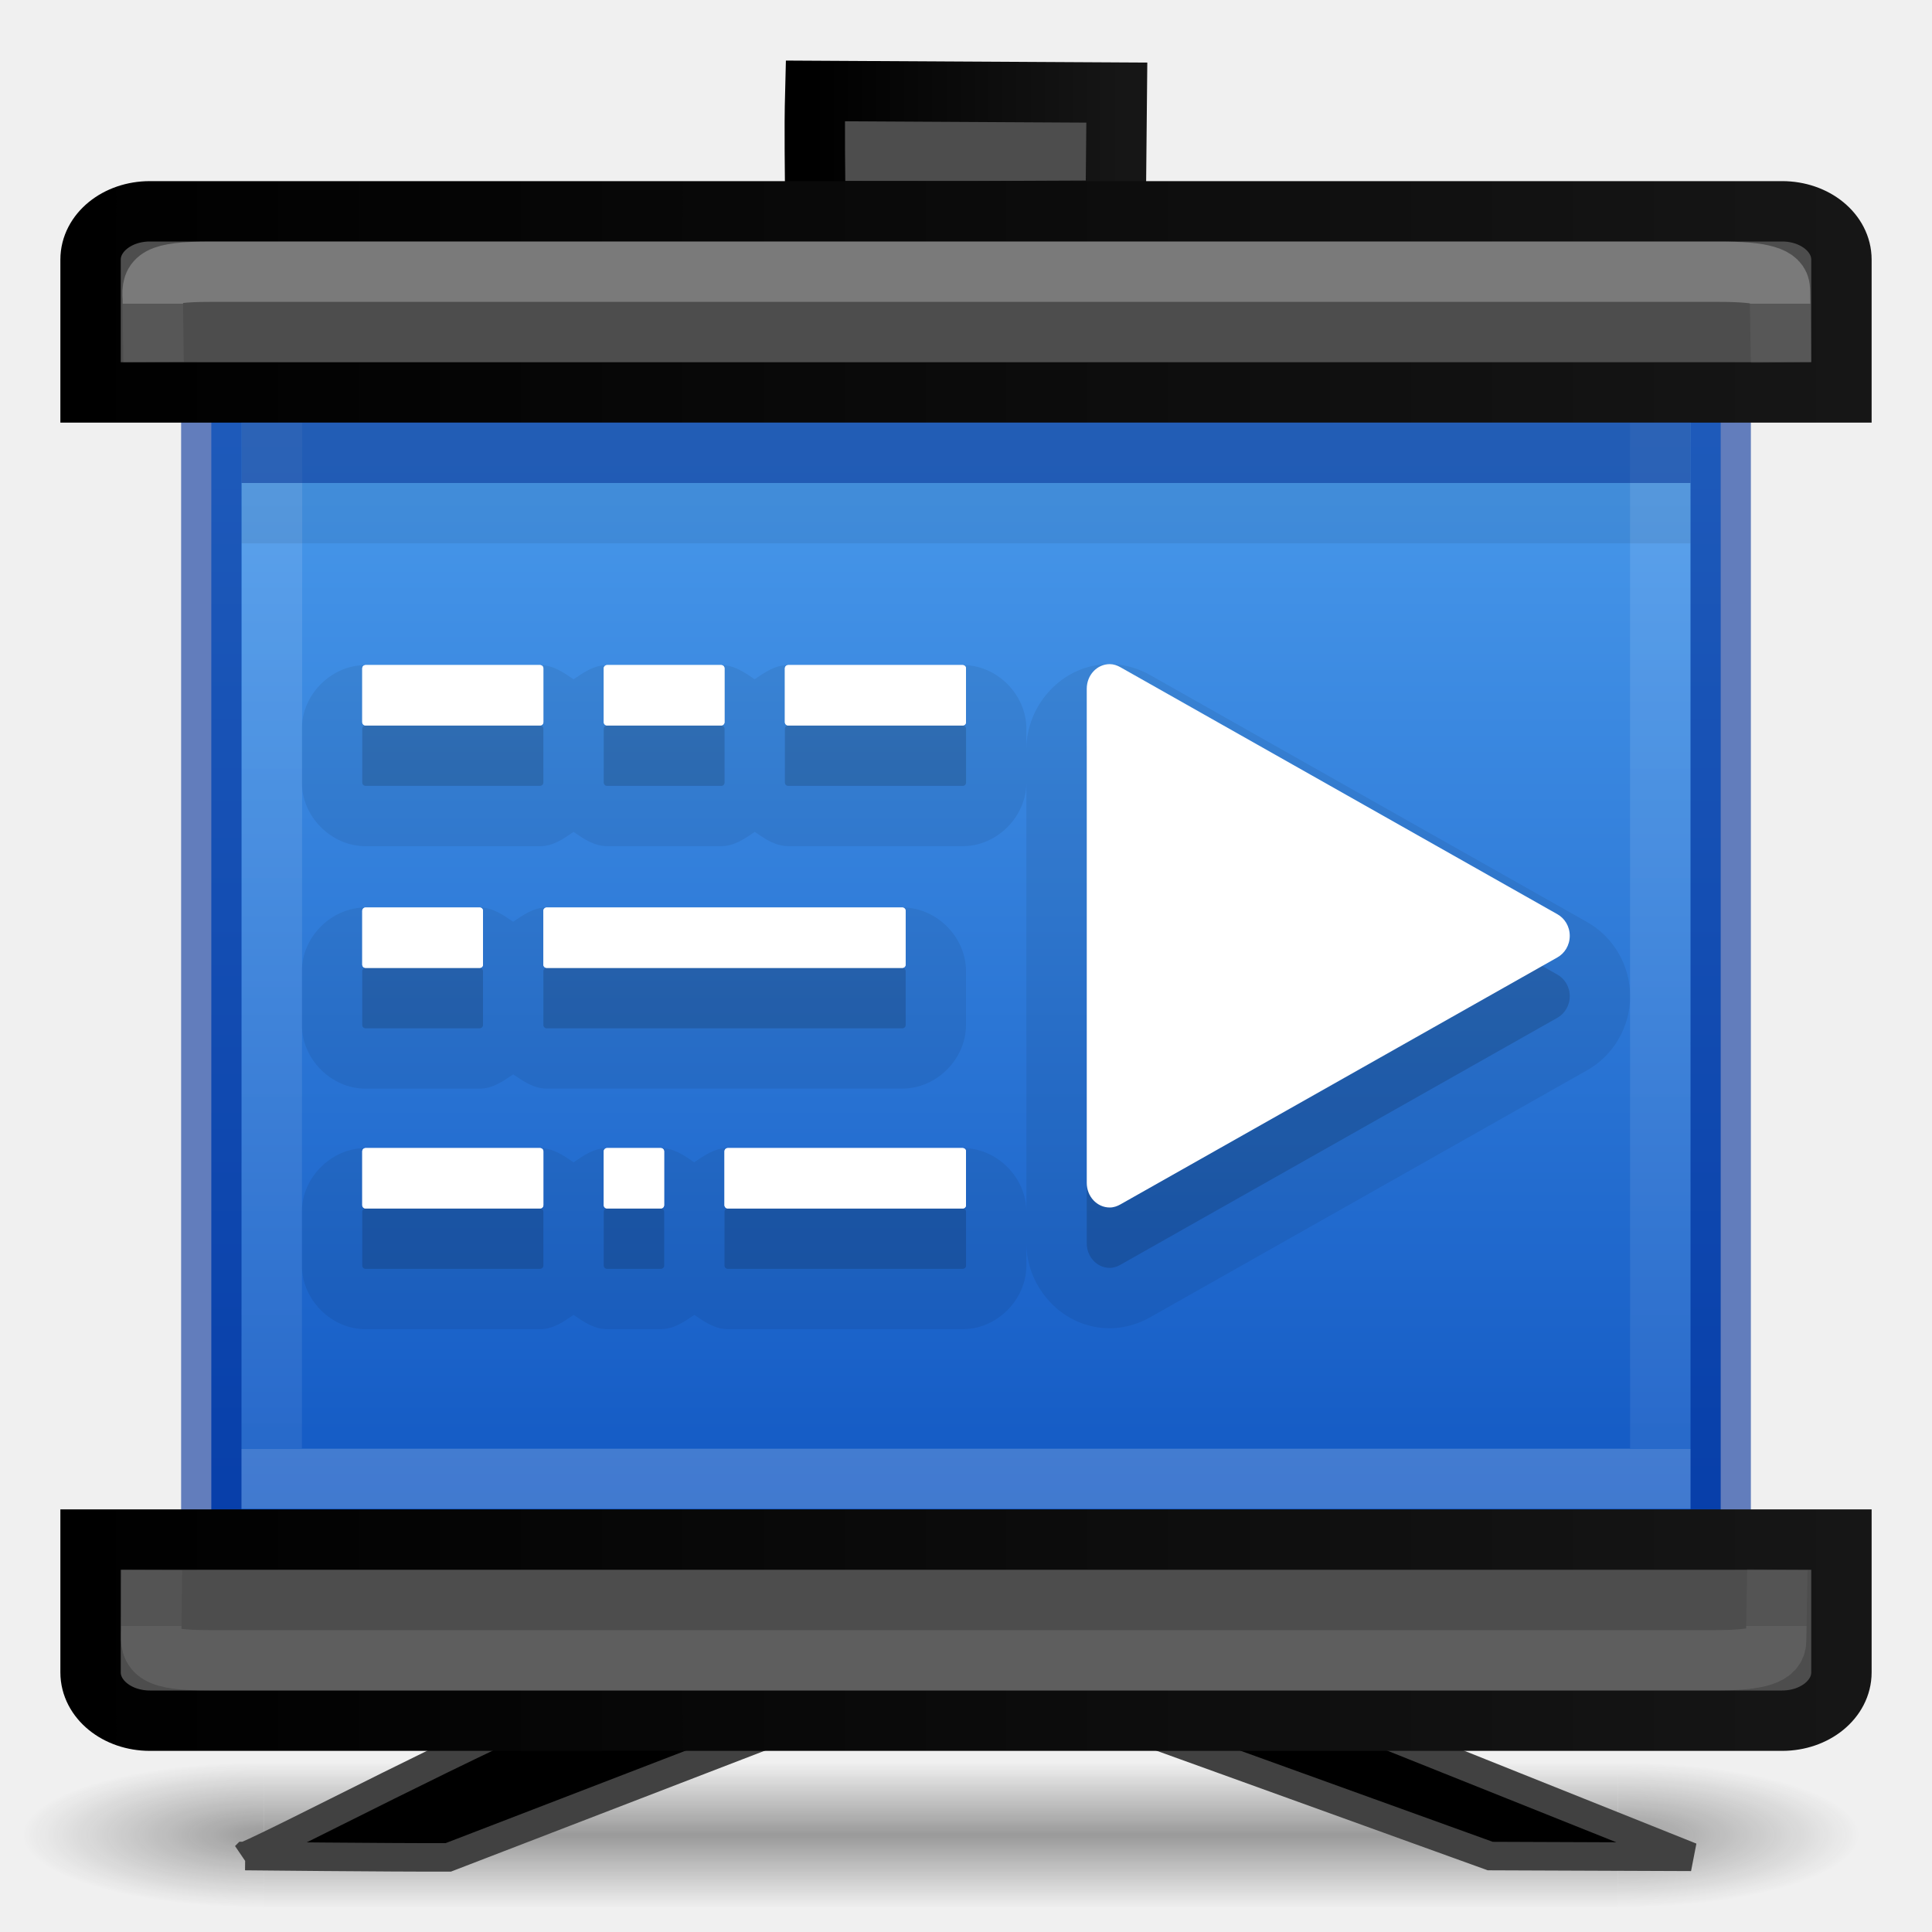
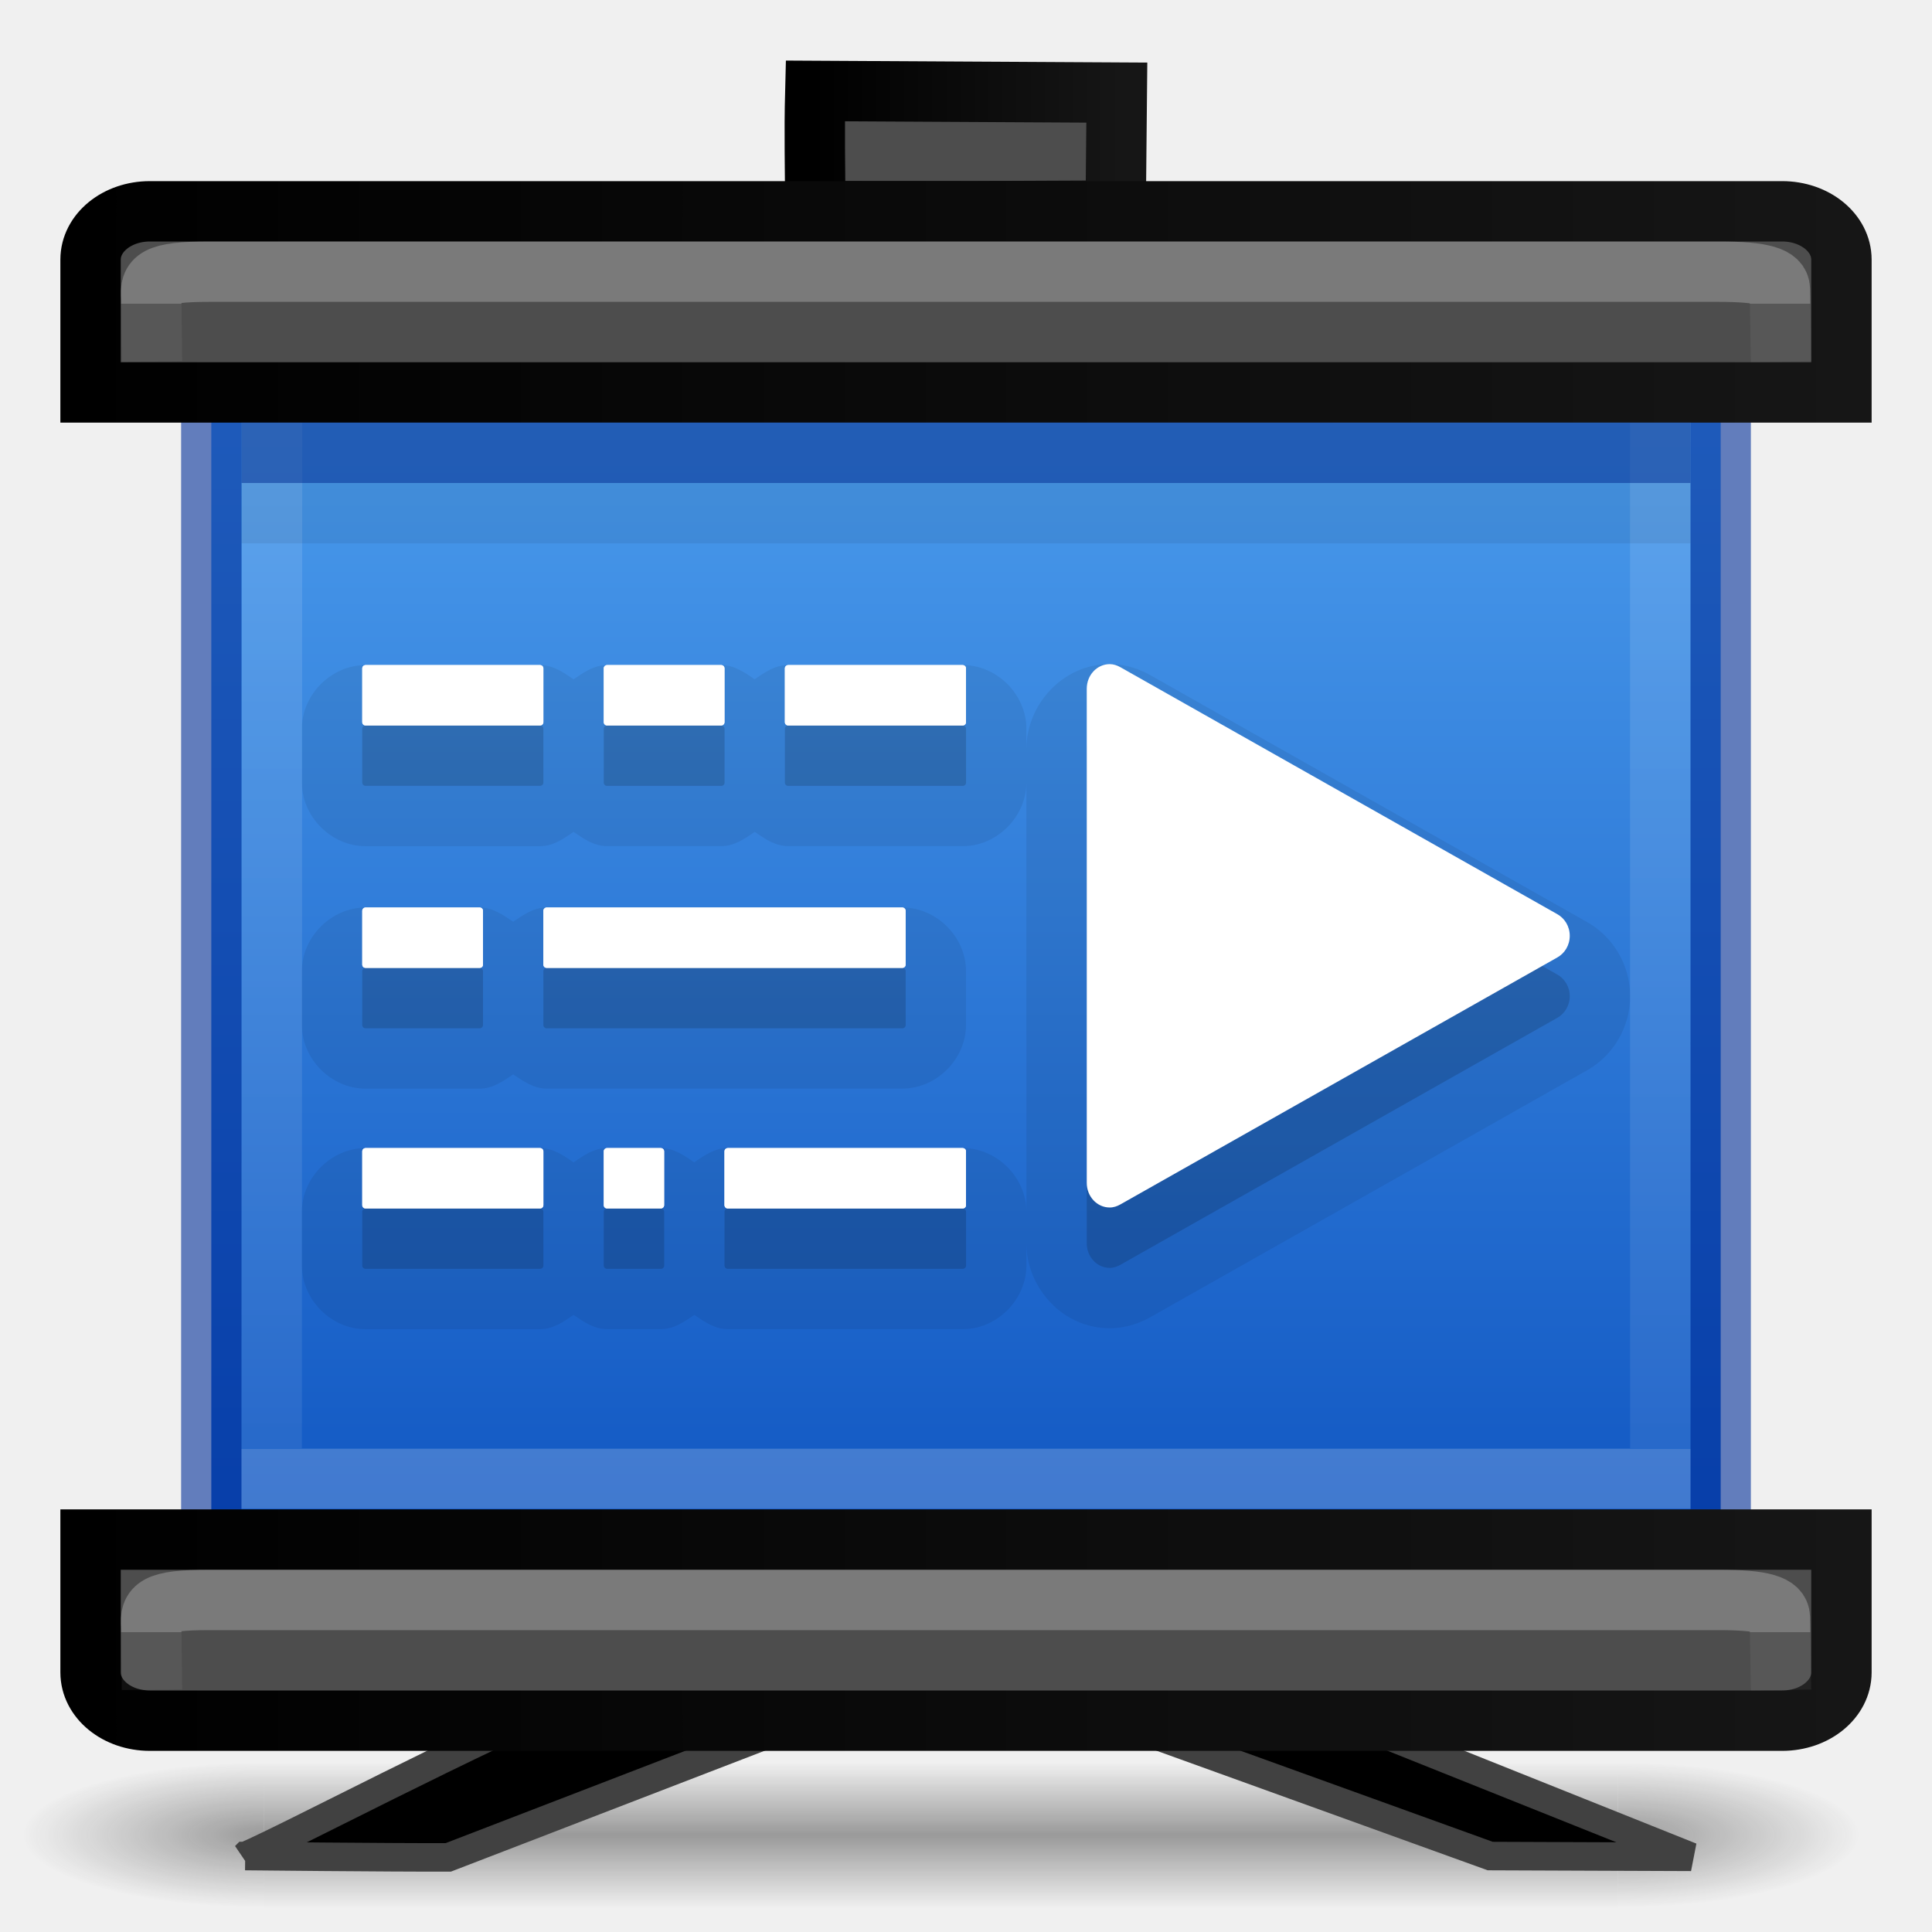
<svg xmlns="http://www.w3.org/2000/svg" xmlns:xlink="http://www.w3.org/1999/xlink" id="svg2453" height="32" width="32" version="1.0">
  <defs id="defs2455">
    <linearGradient id="linearGradient1649">
      <stop style="stop-color:#ffffff;stop-opacity:1;" offset="0" id="stop1641" />
      <stop id="stop1643" offset="0" style="stop-color:#ffffff;stop-opacity:0.235" />
      <stop style="stop-color:#ffffff;stop-opacity:0.157" offset="1" id="stop1645" />
      <stop style="stop-color:#ffffff;stop-opacity:0.392" offset="1" id="stop1647" />
-     </linearGradient>
-     <linearGradient id="linearGradient6490">
-       <stop style="stop-color:#000000;stop-opacity:1;" offset="0" id="stop6492" />
-       <stop style="stop-color:#000000;stop-opacity:0;" offset="1" id="stop6494" />
-     </linearGradient>
-     <linearGradient id="linearGradient5641">
-       <stop style="stop-color:#000000;stop-opacity:1;" offset="0" id="stop5643" />
    </linearGradient>
    <linearGradient id="linearGradient3707-319-631-407-324-616-674-812-821-107-178-392-400-6-3-549-901-1-9-100-4-2">
      <stop offset="0" style="stop-color:#000000;stop-opacity:1" id="stop17839-7-3" />
      <stop offset="1" style="stop-color:#161616;stop-opacity:1" id="stop17841-4-8" />
    </linearGradient>
    <radialGradient r="2.5" gradientTransform="matrix(2.0038,0,0,1.4,27.988,-17.4)" cx="4.993" cy="43.5" gradientUnits="userSpaceOnUse" id="c">
      <stop id="stop4912" offset="0" stop-color="#181818" />
      <stop id="stop4914" offset="1" stop-opacity="0" stop-color="#181818" />
    </radialGradient>
    <radialGradient r="2.5" gradientTransform="matrix(2.0038,0,0,1.4,-20.012,-104.4)" cx="4.993" cy="43.5" gradientUnits="userSpaceOnUse" id="b">
      <stop id="stop4917" offset="0" stop-color="#181818" />
      <stop id="stop4919" offset="1" stop-opacity="0" stop-color="#181818" />
    </radialGradient>
    <linearGradient x1="25.058" y1="47.028" x2="25.058" gradientUnits="userSpaceOnUse" y2="39.999" id="f">
      <stop id="stop4922" offset="0" stop-opacity="0" stop-color="#181818" />
      <stop id="stop4924" offset=".5" stop-color="#181818" />
      <stop id="stop4926" offset="1" stop-opacity="0" stop-color="#181818" />
    </linearGradient>
    <linearGradient xlink:href="#linearGradient3707-319-631-407-324-616-674-812-821-107-178-392-400-6-3-549-901-1-9-100-4-2" id="linearGradient6504" x1="2.252" y1="14.272" x2="62.399" y2="14.272" gradientUnits="userSpaceOnUse" gradientTransform="matrix(0.4902648,0,0,0.4128194,0.1519413,-0.8919225)" />
    <radialGradient xlink:href="#c" id="radialGradient4213" gradientUnits="userSpaceOnUse" gradientTransform="matrix(2.0038,0,0,1.4,27.988,-17.4)" cx="4.993" cy="43.5" r="2.5" />
    <radialGradient xlink:href="#b" id="radialGradient4215" gradientUnits="userSpaceOnUse" gradientTransform="matrix(2.0038,0,0,1.4,-20.012,-104.4)" cx="4.993" cy="43.5" r="2.5" />
    <linearGradient xlink:href="#f" id="linearGradient4217" gradientUnits="userSpaceOnUse" x1="25.058" y1="47.028" x2="25.058" y2="39.999" />
    <linearGradient xlink:href="#linearGradient3707-319-631-407-324-616-674-812-821-107-178-392-400-6-3-549-901-1-9-100-4-2" id="linearGradient4231" gradientUnits="userSpaceOnUse" gradientTransform="matrix(0.08507563,0,0,0.2768146,13.27247,-1.442984)" x1="2.252" y1="14.272" x2="62.399" y2="14.272" />
    <linearGradient xlink:href="#linearGradient3707-319-631-407-324-616-674-812-821-107-178-392-400-6-3-549-901-1-9-100-4-2" id="linearGradient4255" gradientUnits="userSpaceOnUse" gradientTransform="matrix(0.4902648,0,0,-0.4128194,0.1519414,32.89192)" x1="2.252" y1="14.272" x2="62.399" y2="14.272" />
    <linearGradient id="linearGradient2143">
      <stop style="stop-color:#ffffff;stop-opacity:1;" offset="0" id="stop2135" />
      <stop id="stop2137" offset="0.054" style="stop-color:#ffffff;stop-opacity:0.235" />
      <stop style="stop-color:#ffffff;stop-opacity:0.157" offset="1" id="stop2139" />
      <stop style="stop-color:#ffffff;stop-opacity:0.392" offset="1" id="stop2141" />
    </linearGradient>
    <linearGradient id="linearGradient6532-5">
      <stop style="stop-color:#64baff;stop-opacity:1" offset="0" id="stop6534-6" />
      <stop style="stop-color:#0d52bf;stop-opacity:1" offset="1" id="stop6536-2" />
    </linearGradient>
-     <linearGradient xlink:href="#linearGradient1649" id="linearGradient1601" x1="24.937" y1="5.058" x2="24.937" y2="26.901" gradientUnits="userSpaceOnUse" gradientTransform="matrix(0.9888128,0,0,1.002468,0.2078091,-0.03718682)" />
+     <linearGradient xlink:href="#linearGradient1649" id="linearGradient1601" x1="24.937" y1="5.058" x2="24.937" y2="26.901" gradientUnits="userSpaceOnUse" gradientTransform="matrix(0.9897538,0,0,0.9955146,0.1799062,-0.0057173)" />
    <linearGradient xlink:href="#linearGradient2143" id="linearGradient2875" x1="21" y1="5" x2="21" y2="24" gradientUnits="userSpaceOnUse" />
    <linearGradient xlink:href="#linearGradient6532-5" id="linearGradient3189" gradientUnits="userSpaceOnUse" gradientTransform="matrix(0.4210671,0,0,0.4782707,2.481005,-2.331549)" x1="32.107" y1="1.658" x2="32.107" y2="60.739" />
+     <linearGradient xlink:href="#linearGradient1649" id="linearGradient1216" gradientUnits="userSpaceOnUse" gradientTransform="matrix(0.9897538,0,0,0.9955143,0.179906,21.99428)" x1="24.937" y1="5.058" x2="24.937" y2="26.901" />
  </defs>
  <path id="rect5505-21-3-8-5-2-6-8-2" d="M 28.5,25.5 V 6.5 H 3.5 v 19 z" style="color:#000000;display:inline;overflow:visible;visibility:visible;fill:url(#linearGradient3189);fill-opacity:1;fill-rule:nonzero;stroke:#002e99;stroke-width:1;stroke-opacity:0.592;marker:none;enable-background:accumulate" />
  <g transform="matrix(0.7607773,0,0,0.2675806,-2.671225,19.02032)" id="g4933">
    <g style="opacity:0.4" transform="matrix(1.0526,0,0,1.2857,-1.2632,-13.429)" id="g4935">
      <rect style="fill:url(#radialGradient4213)" height="7" width="5" y="40" x="38" id="rect4937" />
      <rect style="fill:url(#radialGradient4215)" transform="scale(-1,-1)" height="7" width="5" y="-47" x="-10" id="rect4939" />
      <rect style="fill:url(#linearGradient4217)" height="7" width="28" y="40" x="10" id="rect4941" />
    </g>
  </g>
  <path style="opacity:0.5;fill:none;stroke:url(#linearGradient2875);stroke-width:1;stroke-linecap:butt;stroke-linejoin:miter;stroke-miterlimit:4;stroke-dasharray:none" d="M 4.506,6.5 27.498,6.506 27.5,24.489 h -23 z" id="rect4945" />
  <path id="path4227" d="m 18.479,3.488 0.019,-1.954 -4.994,-0.028 c -0.019,0.729 -0.001,1.27 -0.001,1.993 l 2.513,0 z" style="color:#000000;display:inline;overflow:visible;visibility:visible;opacity:1;fill:#4d4d4d;fill-opacity:1;fill-rule:nonzero;stroke:url(#linearGradient4231);stroke-width:1;stroke-miterlimit:4;stroke-dasharray:none;stroke-opacity:1;marker:none;enable-background:accumulate" />
  <path id="path4473" d="M 30.5,6.5 V 4.3 C 30.5,3.857 30.062,3.5 29.517,3.5 H 2.483 C 1.938,3.5 1.5,3.857 1.5,4.3 v 2.2 z" style="color:#000000;display:inline;overflow:visible;visibility:visible;opacity:1;fill:#4d4d4d;fill-opacity:1;fill-rule:nonzero;stroke:url(#linearGradient6504);stroke-width:1;stroke-miterlimit:4;stroke-dasharray:none;stroke-opacity:1;marker:none;enable-background:accumulate" />
  <g transform="translate(166.3815,-1006.97)" id="layer1" />
  <path style="opacity:1;fill:#000000;fill-opacity:1;fill-rule:evenodd;stroke:#414141;stroke-width:0.472;stroke-miterlimit:4;stroke-dasharray:none;stroke-opacity:1" d="m 4.061,30.742 c 0,0 2.37,0.025 3.364,0.022 L 14.449,28.058 c 0.597,-0.242 2.144,-0.247 2.774,-0.009 l 7.46,2.693 3.327,0.013 -11.019,-4.407 c -0.277,-0.105 -0.782,0.394 -1.326,0.39 -0.68,-1.828 -10.057,3.337 -11.605,4.005 z" id="path4191" />
  <path style="color:#000000;display:inline;overflow:visible;visibility:visible;opacity:1;fill:#4d4d4d;fill-opacity:1;fill-rule:nonzero;stroke:url(#linearGradient4255);stroke-width:1;stroke-miterlimit:4;stroke-dasharray:none;stroke-opacity:1;marker:none;enable-background:accumulate" d="m 30.5,25.5 v 2.2 c 0,0.443 -0.438,0.8 -0.983,0.8 H 2.483 C 1.938,28.5 1.5,28.143 1.5,27.7 v -2.2 z" id="path4251" />
-   <path id="path4253" style="opacity:0.25;fill:none;stroke:url(#linearGradient1601);stroke-width:1;stroke-linecap:butt;stroke-linejoin:miter;stroke-miterlimit:4;stroke-dasharray:none" d="m 2.517,26.002 -0.012,1.01 c -0.026,0.356 0.065,0.488 0.958,0.488 H 28.411 c 0.733,0 1.004,-0.096 1.007,-0.321 L 29.439,25.998 M 2.543,5.998 2.531,4.941 C 2.505,4.619 2.596,4.5 3.49,4.5 H 28.471 c 0.734,0 1.005,0.087 1.009,0.29 l 0.02,1.212" />
+   <path style="opacity:0.25;fill:none;stroke:url(#linearGradient1601);stroke-width:1;stroke-linecap:butt;stroke-linejoin:miter;stroke-miterlimit:4;stroke-dasharray:none" d="M 2.517,5.987 2.505,4.938 C 2.479,4.618 2.57,4.5 3.465,4.5 H 28.47 c 0.734,0 1.006,0.086 1.01,0.288 l 0.02,1.204" id="path1066" />
+   <path style="opacity:0.25;fill:none;stroke:url(#linearGradient1216);stroke-width:1;stroke-linecap:butt;stroke-linejoin:miter;stroke-miterlimit:4;stroke-dasharray:none" d="M 2.517,27.987 2.505,26.938 C 2.479,26.618 2.57,26.5 3.465,26.5 H 28.47 c 0.734,0 1.006,0.086 1.01,0.288 l 0.02,1.204" id="path1066-3" />
  <g transform="translate(35.82458,-966.4617)" id="layer1-9" />
  <rect style="opacity:0.5;vector-effect:none;fill:#002e99;fill-opacity:1;stroke:none;stroke-width:1;stroke-linecap:butt;stroke-linejoin:miter;stroke-miterlimit:100;stroke-dasharray:none;stroke-dashoffset:0;stroke-opacity:0.157;marker:none;paint-order:normal" id="rect1289" width="24" height="1" x="4" y="7" />
  <rect style="font-variation-settings:normal;opacity:0.07;vector-effect:none;fill:#000000;fill-opacity:1;stroke:none;stroke-width:0.907;stroke-linecap:butt;stroke-linejoin:miter;stroke-miterlimit:4;stroke-dasharray:none;stroke-dashoffset:0;stroke-opacity:1;-inkscape-stroke:none;marker:none;paint-order:normal;stop-color:#000000" id="rect1289-9" width="24" height="2" x="4" y="7" />
  <rect style="opacity:1;fill:#ffffff;fill-opacity:1;fill-rule:nonzero;stroke:none;stroke-width:1;stroke-linecap:butt;stroke-linejoin:miter;stroke-miterlimit:4;stroke-dasharray:none;stroke-opacity:1" id="rect4263" width="3" height="1" x="6" y="11.016" ry="0.055" />
  <rect style="opacity:1;fill:#ffffff;fill-opacity:1;fill-rule:nonzero;stroke:none;stroke-width:1;stroke-linecap:butt;stroke-linejoin:miter;stroke-miterlimit:4;stroke-dasharray:none;stroke-opacity:1" id="rect4265" width="2" height="1" x="10" y="11.016" ry="0.055" />
  <rect style="opacity:1;fill:#ffffff;fill-opacity:1;fill-rule:nonzero;stroke:none;stroke-width:1;stroke-linecap:butt;stroke-linejoin:miter;stroke-miterlimit:4;stroke-dasharray:none;stroke-opacity:1" id="rect4267" width="3" height="1" x="13" y="11.016" ry="0.055" />
  <rect style="opacity:1;fill:#ffffff;fill-opacity:1;fill-rule:nonzero;stroke:none;stroke-width:1;stroke-linecap:butt;stroke-linejoin:miter;stroke-miterlimit:4;stroke-dasharray:none;stroke-opacity:1" id="rect4269" width="2" height="1" x="6" y="15.032" ry="0.055" />
  <rect style="opacity:1;fill:#ffffff;fill-opacity:1;fill-rule:nonzero;stroke:none;stroke-width:1;stroke-linecap:butt;stroke-linejoin:miter;stroke-miterlimit:4;stroke-dasharray:none;stroke-opacity:1" id="rect4271" width="6" height="1" x="9" y="15.032" ry="0.055" />
  <rect style="opacity:1;fill:#ffffff;fill-opacity:1;fill-rule:nonzero;stroke:none;stroke-width:1;stroke-linecap:butt;stroke-linejoin:miter;stroke-miterlimit:4;stroke-dasharray:none;stroke-opacity:1" id="rect4273" width="3" height="1" x="6" y="19.016" ry="0.055" />
  <rect style="opacity:1;fill:#ffffff;fill-opacity:1;fill-rule:nonzero;stroke:none;stroke-width:1;stroke-linecap:butt;stroke-linejoin:miter;stroke-miterlimit:4;stroke-dasharray:none;stroke-opacity:1" id="rect4275" width="1" height="1" x="10" y="19.016" ry="0.055" />
  <path id="rect4282-0-6" style="font-variation-settings:normal;opacity:0.07;vector-effect:none;fill:#000000;fill-opacity:1;fill-rule:nonzero;stroke:none;stroke-width:0.907;stroke-linecap:butt;stroke-linejoin:miter;stroke-miterlimit:4;stroke-dasharray:none;stroke-dashoffset:0;stroke-opacity:1;-inkscape-stroke:none;stop-color:#000000;stop-opacity:1" d="M 18.381,11 C 17.593,11 17,11.679 17,12.408 v -0.338 c 0,-0.567 -0.488,-1.055 -1.055,-1.055 h -2.891 c -0.212,0 -0.386,0.121 -0.555,0.236 C 12.331,11.136 12.158,11.016 11.945,11.016 H 10.055 C 9.842,11.016 9.669,11.136 9.5,11.252 9.331,11.136 9.158,11.016 8.945,11.016 H 6.055 C 5.488,11.016 5,11.503 5,12.07 v 0.891 c 0,0.567 0.488,1.055 1.055,1.055 h 2.891 C 9.158,14.016 9.331,13.895 9.5,13.779 c 0.169,0.116 0.342,0.236 0.555,0.236 h 1.891 c 0.212,0 0.386,-0.121 0.555,-0.236 0.169,0.116 0.342,0.236 0.555,0.236 h 2.891 C 16.512,14.016 17,13.528 17,12.961 v 7.109 c 0,-0.567 -0.488,-1.055 -1.055,-1.055 h -3.891 c -0.212,0 -0.386,0.121 -0.555,0.236 C 11.331,19.136 11.158,19.016 10.945,19.016 H 10.055 C 9.842,19.016 9.669,19.136 9.5,19.252 9.331,19.136 9.158,19.016 8.945,19.016 H 6.055 C 5.488,19.016 5,19.503 5,20.07 v 0.891 c 0,0.567 0.488,1.055 1.055,1.055 h 2.891 C 9.158,22.016 9.331,21.895 9.5,21.779 c 0.169,0.116 0.342,0.236 0.555,0.236 h 0.891 c 0.212,0 0.386,-0.121 0.555,-0.236 0.169,0.116 0.342,0.236 0.555,0.236 h 3.891 C 16.512,22.016 17,21.528 17,20.961 V 20.592 C 17,21.321 17.593,22 18.381,22 c 0.279,0 0.513,-0.093 0.67,-0.182 l 7.232,-4.088 C 26.716,17.488 27,17.019 27,16.5 27,15.981 26.716,15.512 26.283,15.27 l -7.232,-4.088 C 18.894,11.093 18.66,11 18.381,11 Z M 6.055,15.031 C 5.488,15.031 5,15.519 5,16.086 v 0.891 c 0,0.567 0.488,1.055 1.055,1.055 h 1.891 C 8.158,18.031 8.331,17.91 8.5,17.795 8.669,17.91 8.842,18.031 9.055,18.031 H 14.945 C 15.512,18.031 16,17.543 16,16.977 V 16.086 C 16,15.519 15.512,15.031 14.945,15.031 H 9.055 C 8.842,15.031 8.669,15.152 8.5,15.268 8.331,15.152 8.158,15.031 7.945,15.031 Z" />
  <rect style="opacity:1;fill:#ffffff;fill-opacity:1;fill-rule:nonzero;stroke:none;stroke-width:1;stroke-linecap:butt;stroke-linejoin:miter;stroke-miterlimit:4;stroke-dasharray:none;stroke-opacity:1" id="rect4277" width="4" height="1" x="12" y="19.016" ry="0.055" />
  <path id="rect4282-0" style="fill:#000000;fill-opacity:1;fill-rule:nonzero;stroke:none;stroke-width:0.907;stroke-linecap:butt;stroke-linejoin:miter;stroke-miterlimit:4;stroke-dasharray:none;stroke-opacity:1;font-variation-settings:normal;opacity:0.15;vector-effect:none;stroke-dashoffset:0;-inkscape-stroke:none;stop-color:#000000;stop-opacity:1" d="M 18.381,12 C 18.17,12 18,12.182 18,12.408 v 8.184 C 18,20.818 18.17,21 18.381,21 c 0.064,0 0.123,-0.021 0.176,-0.051 l 7.236,-4.09 C 25.915,16.791 26,16.658 26,16.5 26,16.342 25.915,16.209 25.793,16.141 L 18.557,12.051 C 18.504,12.021 18.445,12 18.381,12 Z M 6.055,12.016 C 6.024,12.016 6,12.04 6,12.07 v 0.891 c 0,0.03 0.024,0.055 0.055,0.055 H 8.945 C 8.976,13.016 9,12.991 9,12.961 v -0.891 c 0,-0.03 -0.024,-0.055 -0.055,-0.055 z m 4,0 c -0.03,0 -0.055,0.024 -0.055,0.055 v 0.891 c 0,0.03 0.024,0.055 0.055,0.055 h 1.891 c 0.03,0 0.055,-0.024 0.055,-0.055 v -0.891 c 0,-0.03 -0.024,-0.055 -0.055,-0.055 z m 3,0 c -0.03,0 -0.055,0.024 -0.055,0.055 v 0.891 c 0,0.03 0.024,0.055 0.055,0.055 h 2.891 c 0.03,0 0.055,-0.024 0.055,-0.055 v -0.891 c 0,-0.03 -0.024,-0.055 -0.055,-0.055 z M 6.055,16.031 C 6.024,16.031 6,16.056 6,16.086 v 0.891 c 0,0.03 0.024,0.055 0.055,0.055 H 7.945 C 7.976,17.031 8,17.007 8,16.977 v -0.891 c 0,-0.03 -0.024,-0.055 -0.055,-0.055 z m 3,0 C 9.024,16.031 9,16.056 9,16.086 v 0.891 c 0,0.03 0.024,0.055 0.055,0.055 h 5.891 c 0.03,0 0.055,-0.024 0.055,-0.055 v -0.891 c 0,-0.03 -0.024,-0.055 -0.055,-0.055 z m -3,3.984 C 6.024,20.016 6,20.04 6,20.07 v 0.891 c 0,0.03 0.024,0.055 0.055,0.055 H 8.945 C 8.976,21.016 9,20.991 9,20.961 v -0.891 c 0,-0.03 -0.024,-0.055 -0.055,-0.055 z m 4,0 c -0.03,0 -0.055,0.024 -0.055,0.055 v 0.891 c 0,0.03 0.024,0.055 0.055,0.055 h 0.891 c 0.03,0 0.055,-0.024 0.055,-0.055 v -0.891 c 0,-0.03 -0.024,-0.055 -0.055,-0.055 z m 2,0 c -0.03,0 -0.055,0.024 -0.055,0.055 v 0.891 c 0,0.03 0.024,0.055 0.055,0.055 h 3.891 c 0.03,0 0.055,-0.024 0.055,-0.055 v -0.891 c 0,-0.03 -0.024,-0.055 -0.055,-0.055 z" />
  <path id="rect4282" style="opacity:1;fill:#ffffff;fill-opacity:1;fill-rule:nonzero;stroke:none;stroke-width:1;stroke-linecap:butt;stroke-linejoin:miter;stroke-miterlimit:4;stroke-dasharray:none;stroke-opacity:1" d="M 18.381 11 C 18.17 11 18 11.182 18 11.408 L 18 19.592 C 18 19.818 18.17 20 18.381 20 C 18.445 20 18.504 19.979 18.557 19.949 L 25.793 15.859 C 25.915 15.791 26 15.658 26 15.5 C 26 15.342 25.915 15.209 25.793 15.141 L 18.557 11.051 C 18.504 11.021 18.445 11 18.381 11 z M 6.055 11.016 C 6.024 11.016 6 11.04 6 11.07 L 6 11.961 C 6 11.991 6.024 12.016 6.055 12.016 L 8.945 12.016 C 8.976 12.016 9 11.991 9 11.961 L 9 11.07 C 9 11.04 8.976 11.016 8.945 11.016 L 6.055 11.016 z M 10.055 11.016 C 10.024 11.016 10 11.04 10 11.07 L 10 11.961 C 10 11.991 10.024 12.016 10.055 12.016 L 11.945 12.016 C 11.976 12.016 12 11.991 12 11.961 L 12 11.07 C 12 11.04 11.976 11.016 11.945 11.016 L 10.055 11.016 z M 13.055 11.016 C 13.024 11.016 13 11.04 13 11.07 L 13 11.961 C 13 11.991 13.024 12.016 13.055 12.016 L 15.945 12.016 C 15.976 12.016 16 11.991 16 11.961 L 16 11.07 C 16 11.04 15.976 11.016 15.945 11.016 L 13.055 11.016 z M 6.055 15.031 C 6.024 15.031 6 15.056 6 15.086 L 6 15.977 C 6 16.007 6.024 16.031 6.055 16.031 L 7.945 16.031 C 7.976 16.031 8 16.007 8 15.977 L 8 15.086 C 8 15.056 7.976 15.031 7.945 15.031 L 6.055 15.031 z M 9.055 15.031 C 9.024 15.031 9 15.056 9 15.086 L 9 15.977 C 9 16.007 9.024 16.031 9.055 16.031 L 14.945 16.031 C 14.976 16.031 15 16.007 15 15.977 L 15 15.086 C 15 15.056 14.976 15.031 14.945 15.031 L 9.055 15.031 z M 6.055 19.016 C 6.024 19.016 6 19.04 6 19.07 L 6 19.961 C 6 19.991 6.024 20.016 6.055 20.016 L 8.945 20.016 C 8.976 20.016 9 19.991 9 19.961 L 9 19.07 C 9 19.04 8.976 19.016 8.945 19.016 L 6.055 19.016 z M 10.055 19.016 C 10.024 19.016 10 19.04 10 19.07 L 10 19.961 C 10 19.991 10.024 20.016 10.055 20.016 L 10.945 20.016 C 10.976 20.016 11 19.991 11 19.961 L 11 19.07 C 11 19.04 10.976 19.016 10.945 19.016 L 10.055 19.016 z M 12.055 19.016 C 12.024 19.016 12 19.04 12 19.07 L 12 19.961 C 12 19.991 12.024 20.016 12.055 20.016 L 15.945 20.016 C 15.976 20.016 16 19.991 16 19.961 L 16 19.07 C 16 19.04 15.976 19.016 15.945 19.016 L 12.055 19.016 z " />
</svg>
